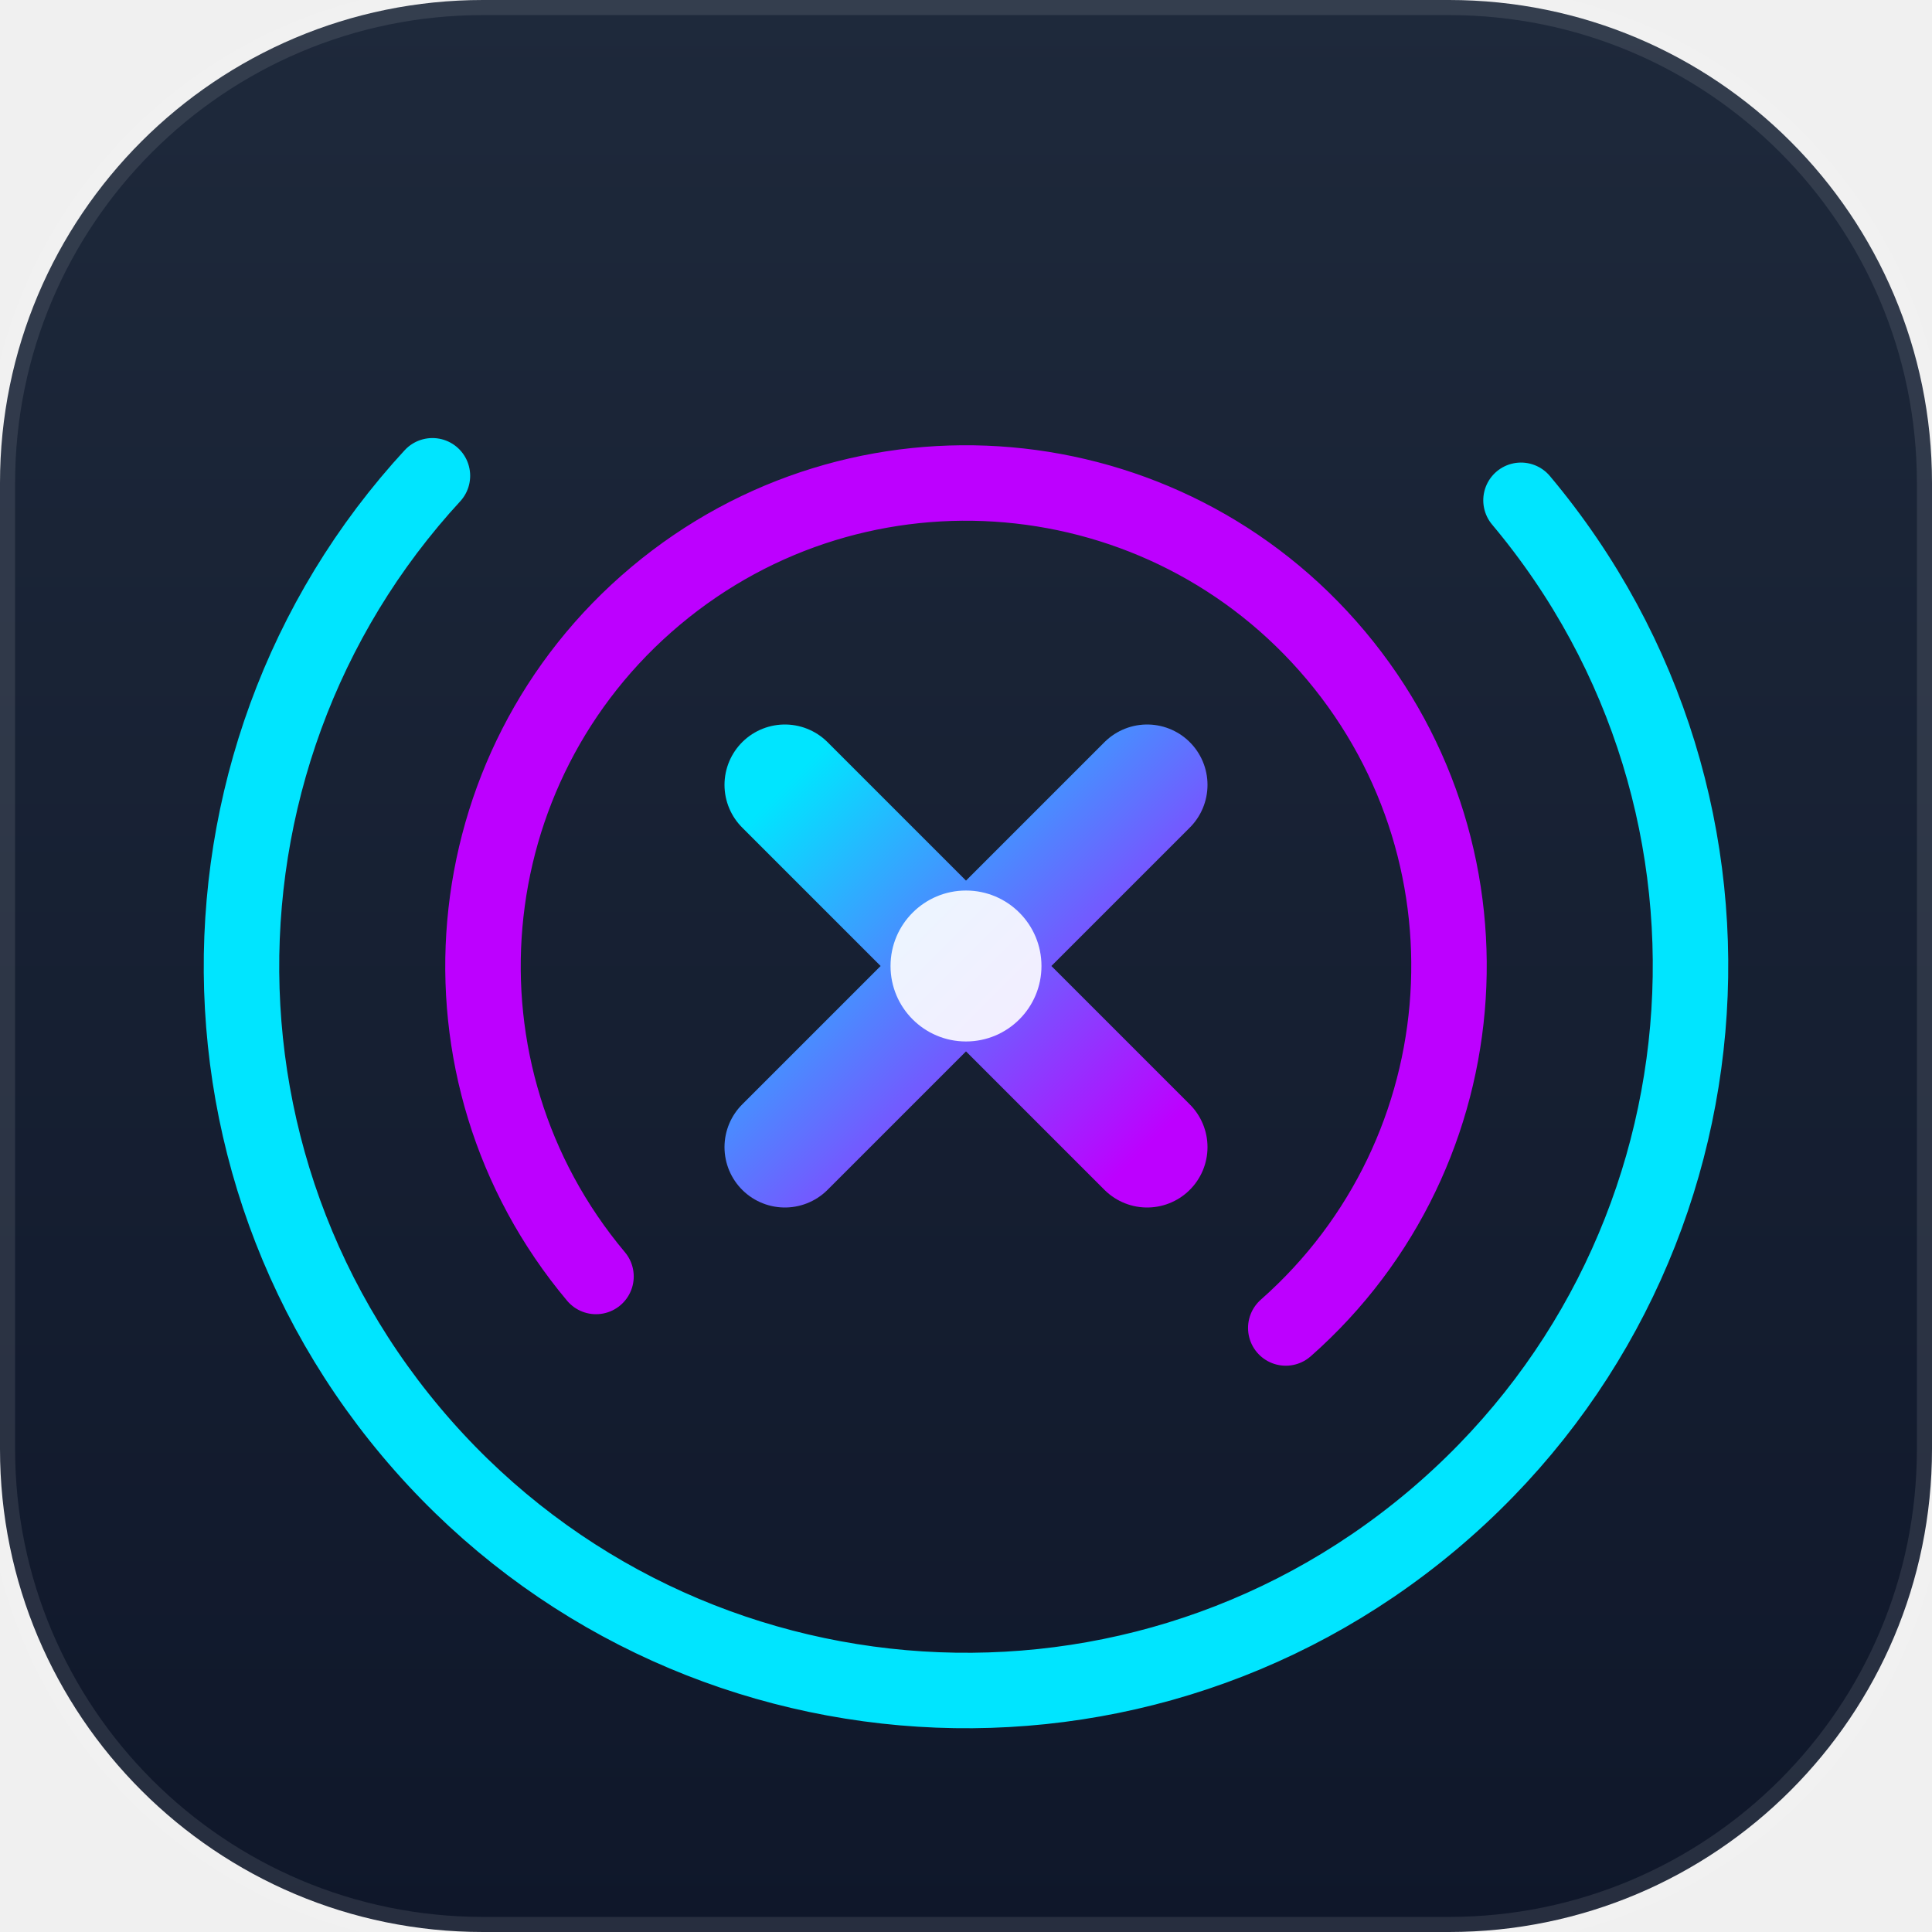
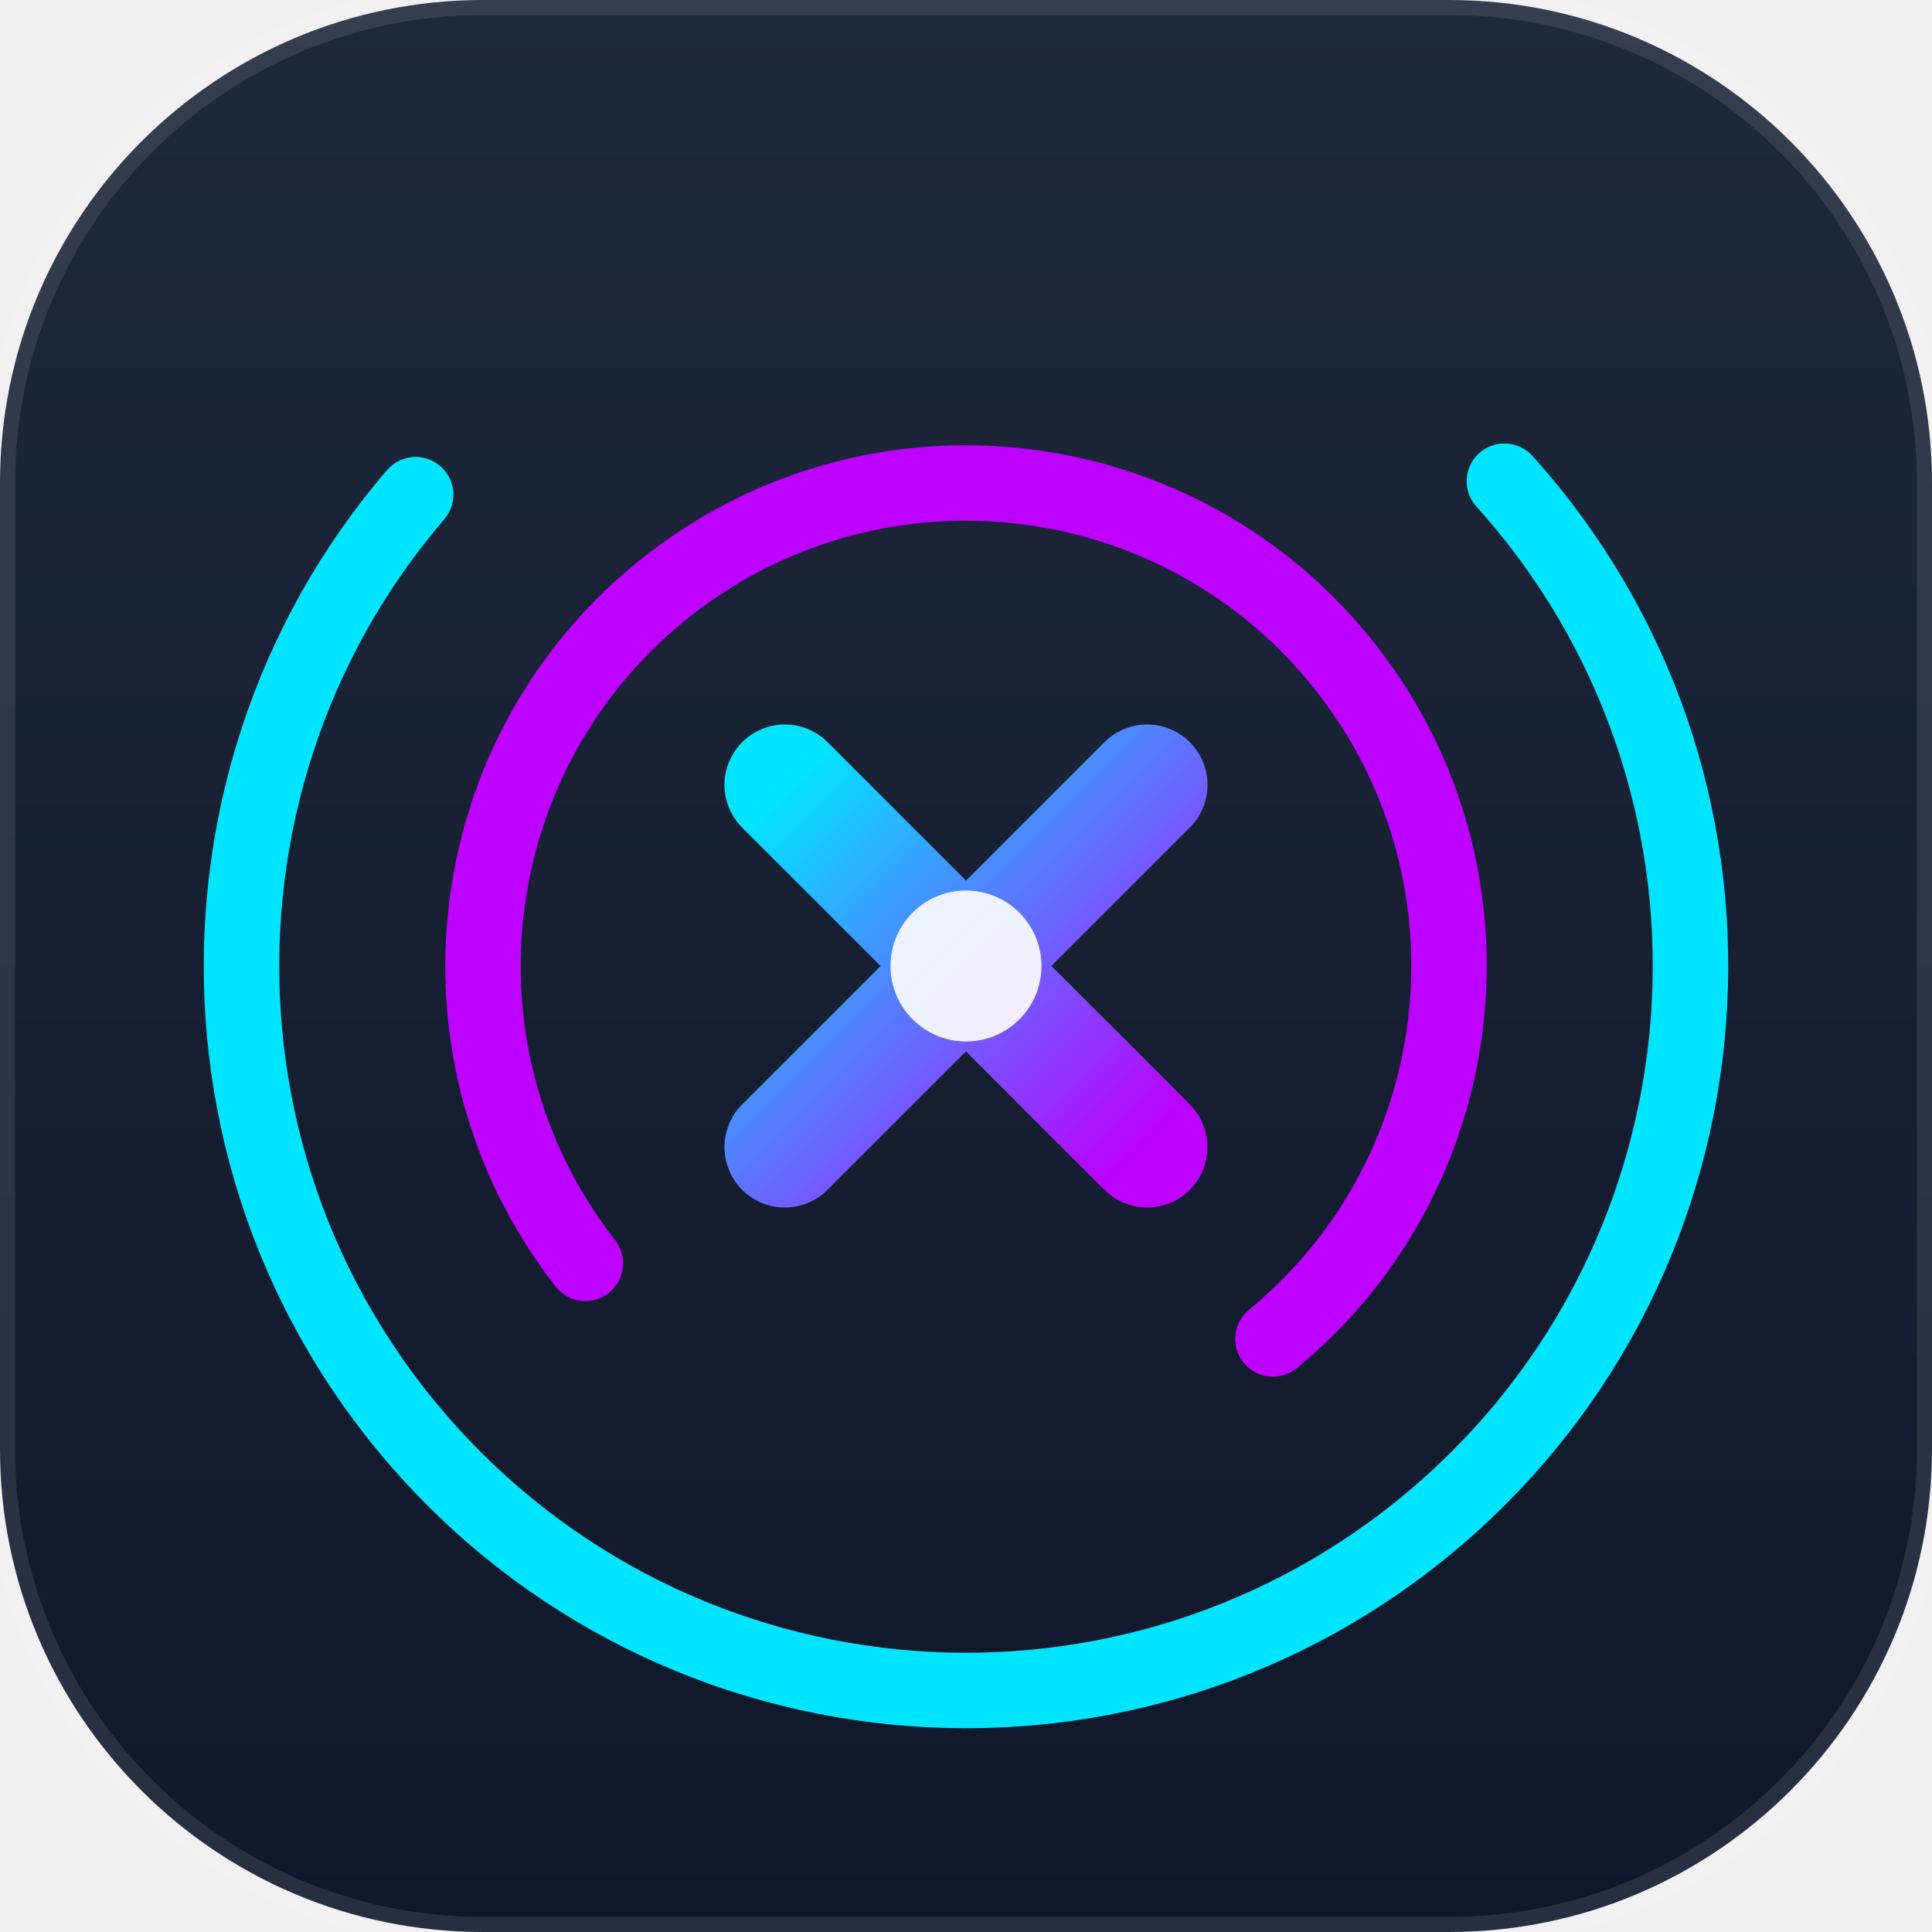
<svg xmlns="http://www.w3.org/2000/svg" width="64" height="64" viewBox="0 0 64 64">
  <defs>
    <linearGradient id="grad-nav" x1="0%" y1="0%" x2="100%" y2="100%">
      <stop offset="0%" style="stop-color:#00e5ff;stop-opacity:1" />
      <stop offset="100%" style="stop-color:#bd00ff;stop-opacity:1" />
    </linearGradient>
    <linearGradient id="grad-bg-icon" x1="0%" y1="0%" x2="0%" y2="100%">
      <stop offset="0%" style="stop-color:#1e293b;stop-opacity:1" />
      <stop offset="100%" style="stop-color:#0f172a;stop-opacity:1" />
    </linearGradient>
  </defs>
  <rect x="0" y="0" width="64" height="64" rx="16" fill="url(#grad-bg-icon)" stroke="rgba(255,255,255,0.1)" stroke-width="1" />
-   <circle cx="32" cy="32" r="24" stroke="#00e5ff" stroke-width="2.5" fill="none" stroke-dasharray="110 200" stroke-linecap="round" transform="rotate(320 32 32)" opacity="1" />
-   <circle cx="32" cy="32" r="16" stroke="#bd00ff" stroke-width="2.5" fill="none" stroke-dasharray="75 200" stroke-linecap="round" transform="rotate(140 32 32)" opacity="1" />
+   <circle cx="32" cy="32" r="24" stroke="#00e5ff" stroke-width="2.5" fill="none" stroke-dasharray="110 200" stroke-linecap="round" transform="rotate(318 32 32)" opacity="1" />
+   <circle cx="32" cy="32" r="16" stroke="#bd00ff" stroke-width="2.5" fill="none" stroke-dasharray="75 200" stroke-linecap="round" transform="rotate(142 32 32)" opacity="1" />
  <path d="M26 26 L38 38 M38 26 L26 38" stroke="url(#grad-nav)" stroke-width="4" stroke-linecap="round" fill="none" />
  <circle cx="32" cy="32" r="2.5" fill="white" opacity="0.9" />
</svg>
